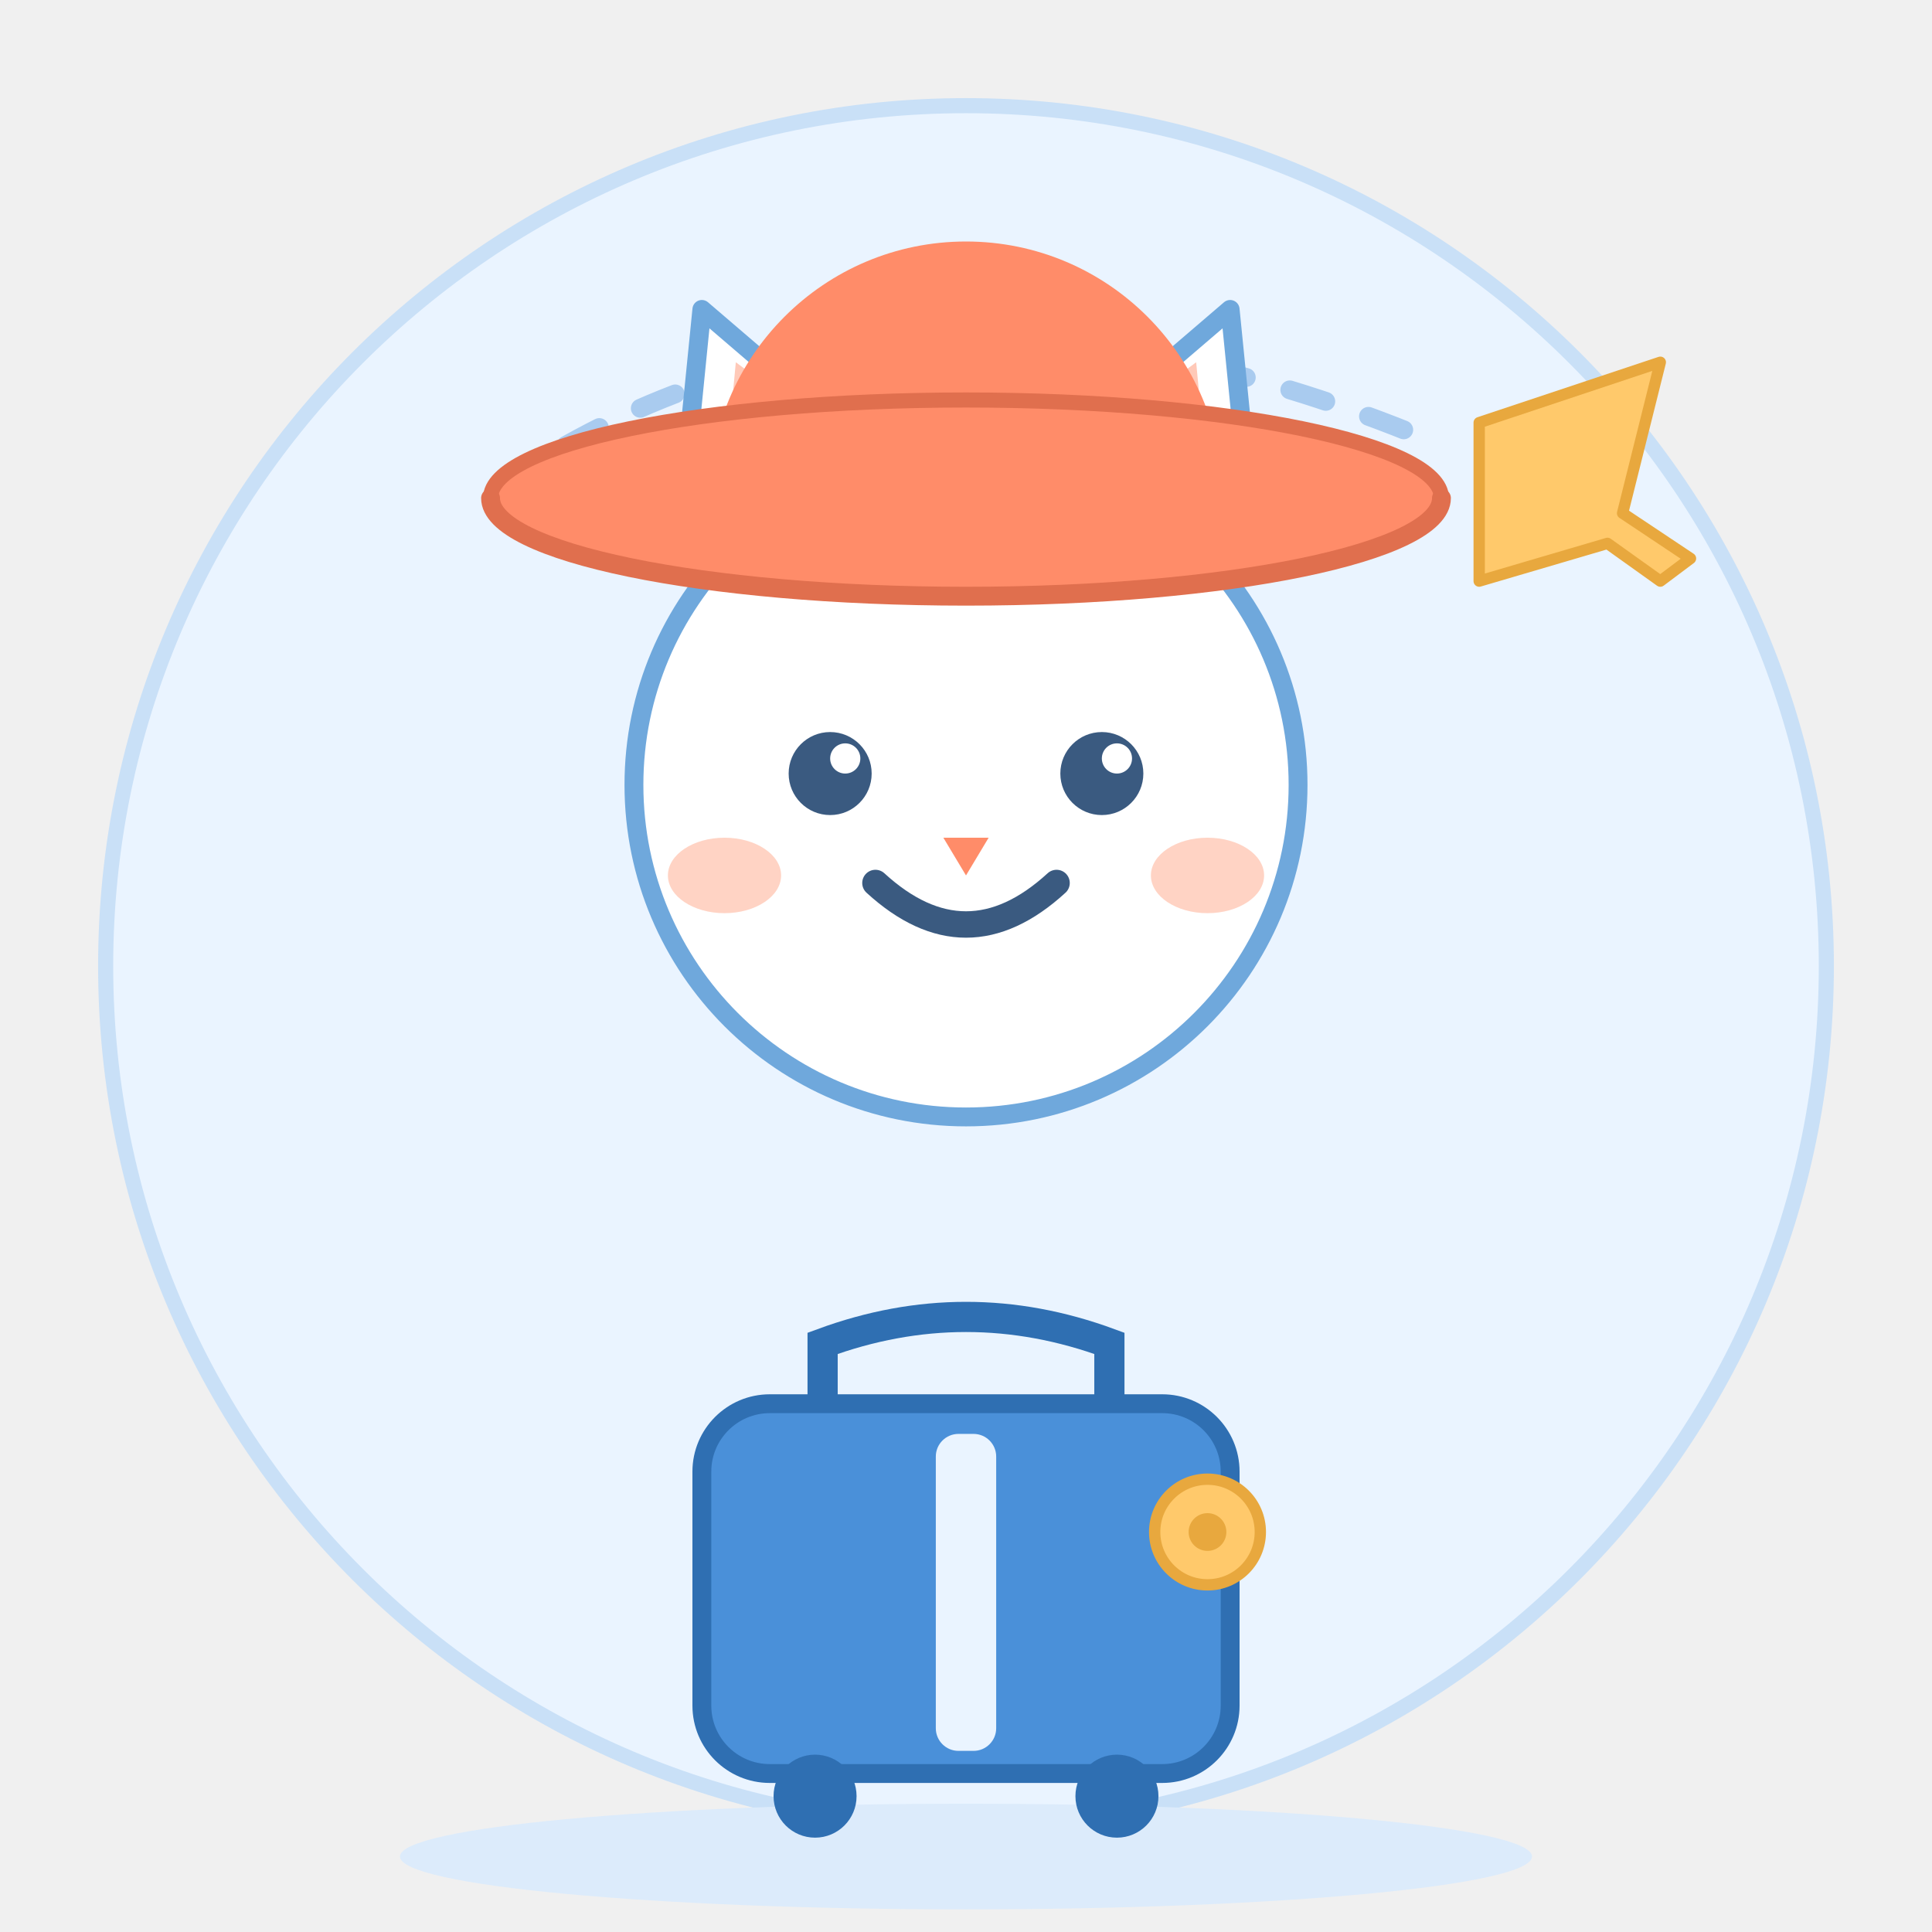
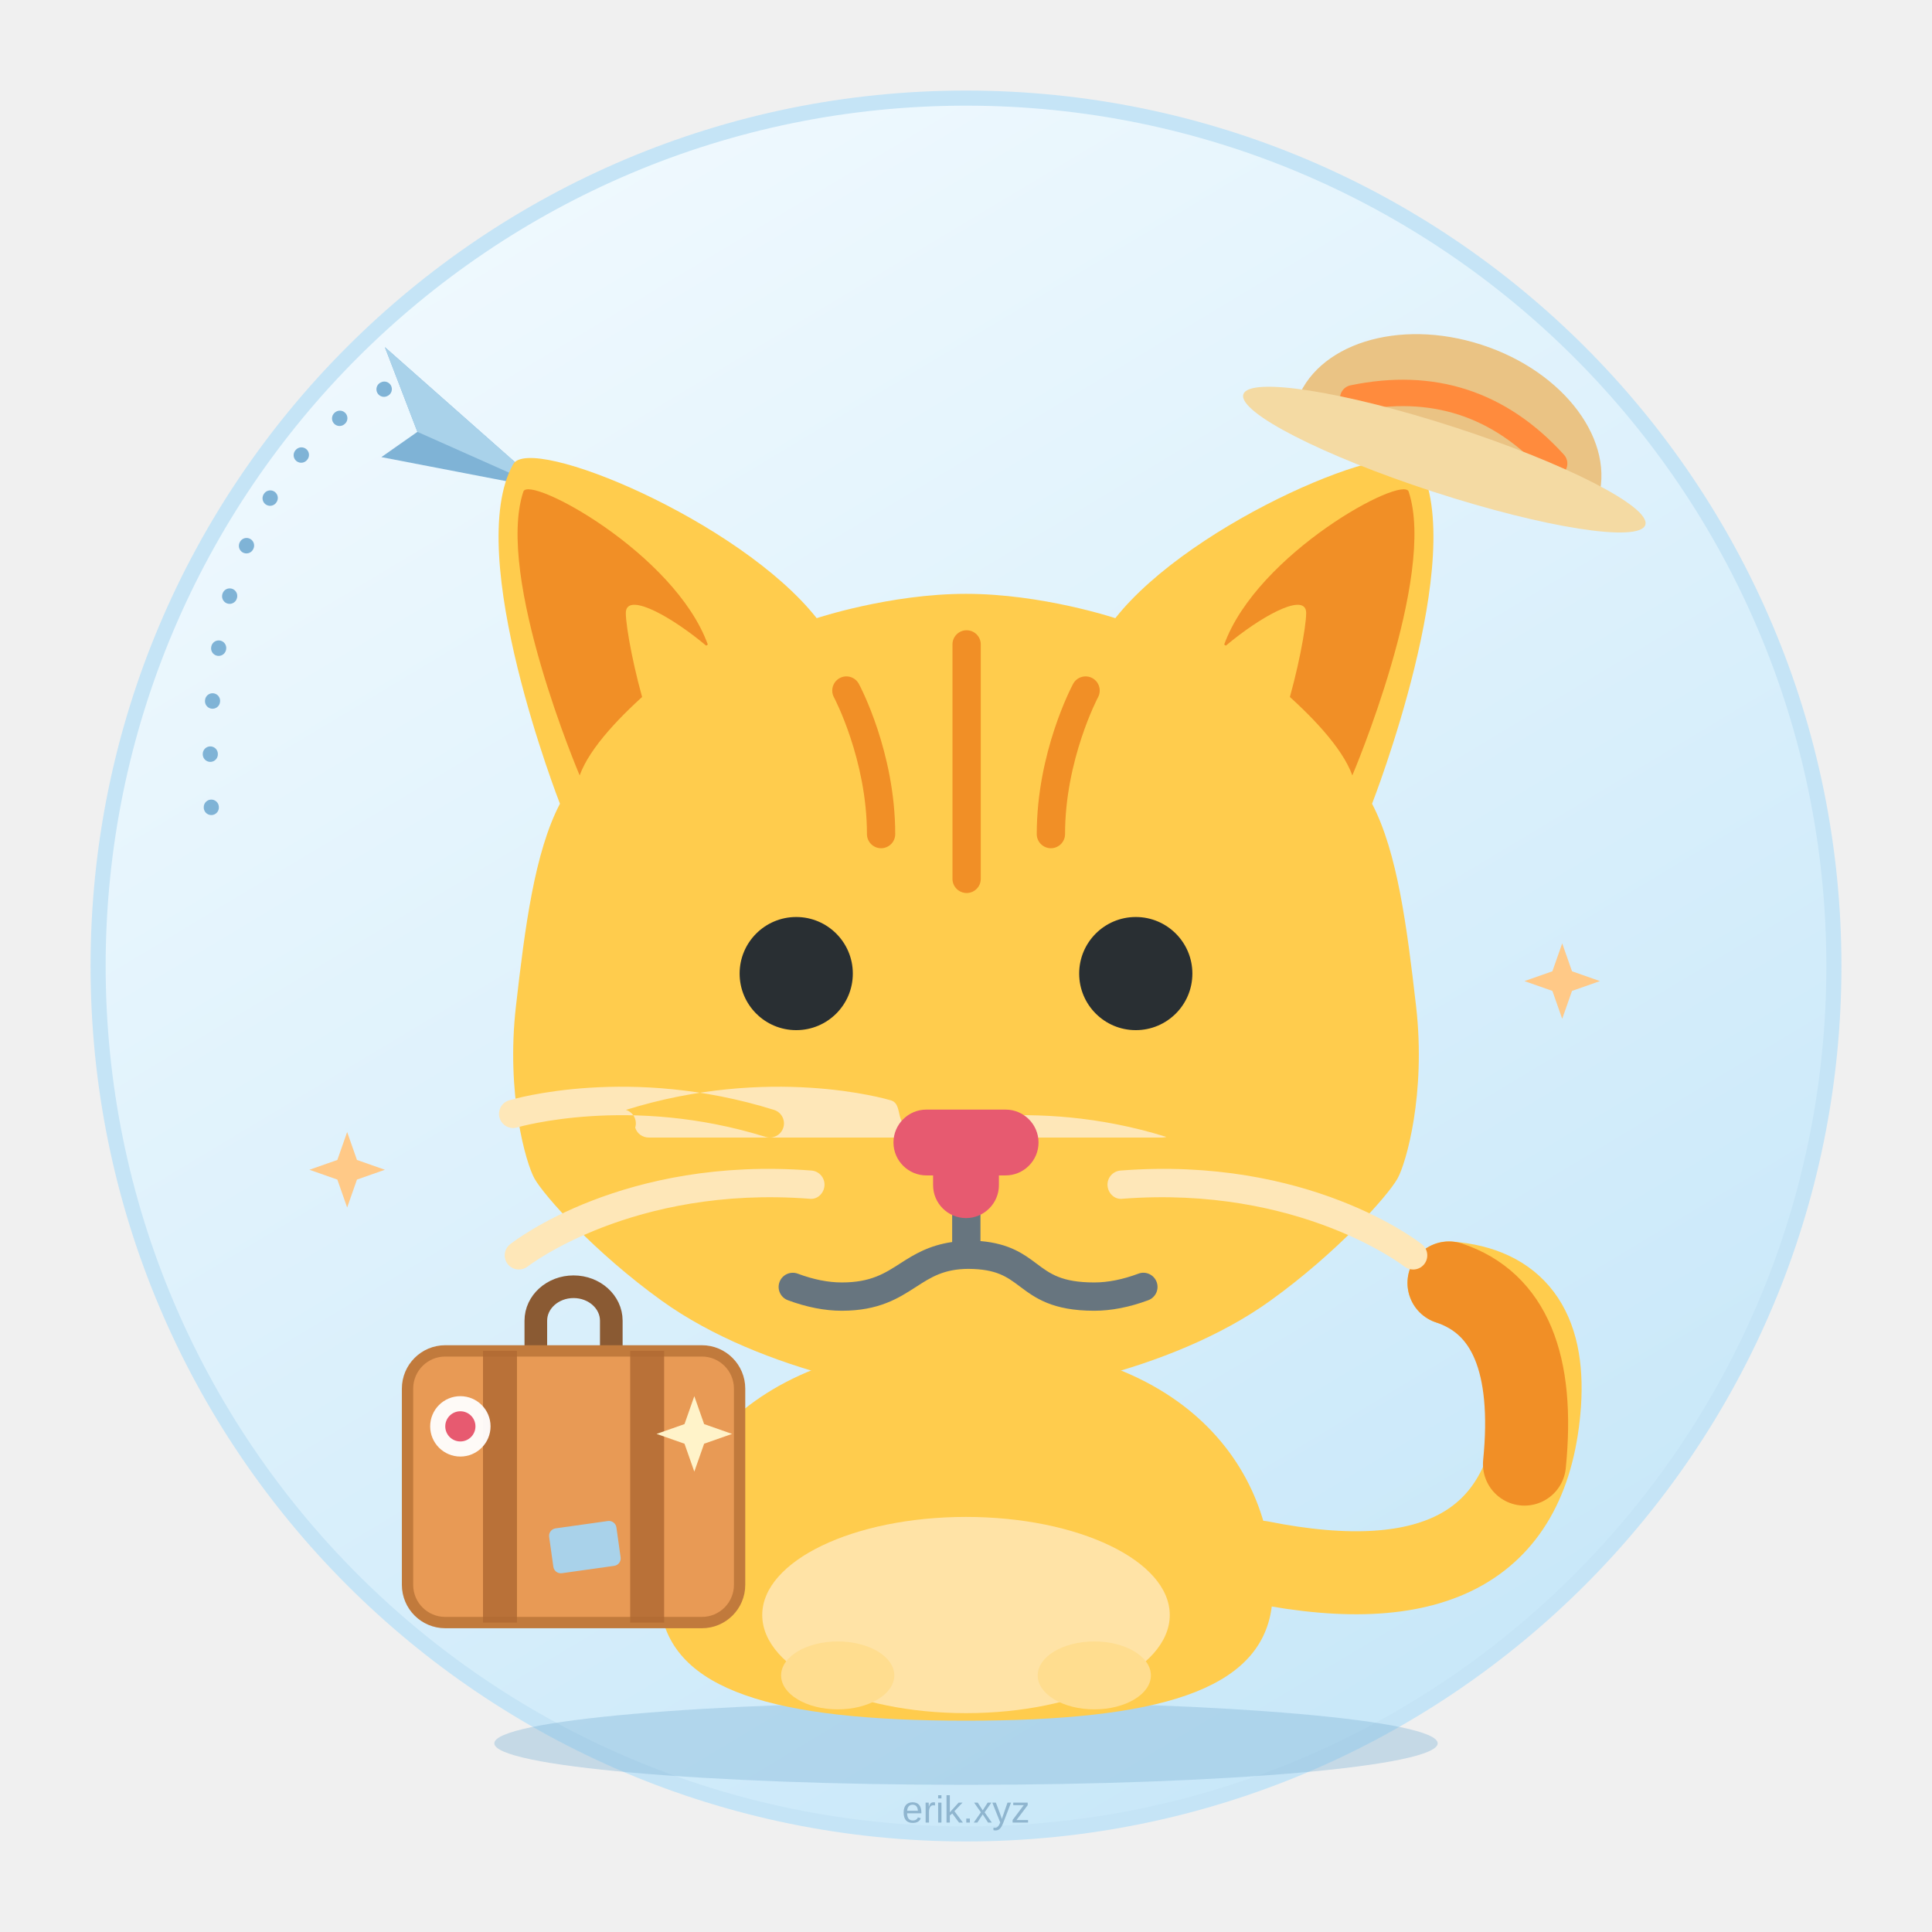
<svg xmlns="http://www.w3.org/2000/svg" viewBox="0 0 512 512" role="img" aria-labelledby="title desc">
-   <circle cx="256" cy="256" r="228" fill="#EAF4FF" stroke="#C9E0F7" stroke-width="4" />
-   <ellipse cx="256" cy="492" rx="150" ry="14" fill="#DCEBFB" />
-   <path d="M150 118 Q 250 62 382 118" fill="none" stroke="#A9CBEF" stroke-width="5" stroke-dasharray="10 12" stroke-linecap="round" />
-   <path d="M392 112 L440 96 L430 136 L448 148 L440 154 L426 144 L392 154 Z" fill="#FFC96B" stroke="#E8A83E" stroke-width="3" stroke-linejoin="round" />
-   <path d="M180 142 L186 82 L228 118 Z" fill="#FFFFFF" stroke="#6FA8DC" stroke-width="5" stroke-linejoin="round" />
-   <path d="M332 142 L326 82 L284 118 Z" fill="#FFFFFF" stroke="#6FA8DC" stroke-width="5" stroke-linejoin="round" />
-   <path d="M192 128 L195 96 L222 116 Z" fill="#FFC9B8" />
-   <path d="M320 128 L317 96 L290 116 Z" fill="#FFC9B8" />
-   <circle cx="256" cy="208" r="88" fill="#FFFFFF" stroke="#6FA8DC" stroke-width="5" />
-   <path d="M188 132 A68 68 0 0 1 324 132 Z" fill="#FF8C69" />
-   <ellipse cx="256" cy="132" rx="126" ry="26" fill="#FF8C69" stroke="#E06F4E" stroke-width="4" />
-   <path d="M130 132 A126 26 0 0 0 382 132" fill="none" stroke="#E06F4E" stroke-width="5" stroke-linecap="round" />
-   <circle cx="220" cy="205" r="11" fill="#3A5A80" />
-   <circle cx="292" cy="205" r="11" fill="#3A5A80" />
-   <circle cx="224" cy="201" r="4" fill="#FFFFFF" />
-   <circle cx="296" cy="201" r="4" fill="#FFFFFF" />
-   <ellipse cx="192" cy="232" rx="15" ry="10" fill="#FFD3C4" />
-   <ellipse cx="320" cy="232" rx="15" ry="10" fill="#FFD3C4" />
-   <path d="M250 222 L262 222 L256 232 Z" fill="#FF8C69" />
-   <path d="M232 234 Q256 256 280 234" fill="none" stroke="#3A5A80" stroke-width="7" stroke-linecap="round" />
-   <path d="M218 372 V356 Q256 342 294 356 V372" fill="none" stroke="#2F6FB2" stroke-width="8" stroke-linecap="round" />
-   <rect x="186" y="372" width="140" height="98" rx="18" fill="#4A90D9" stroke="#2F6FB2" stroke-width="5" />
-   <rect x="248" y="380" width="16" height="84" rx="6" fill="#EAF4FF" />
-   <circle cx="320" cy="406" r="14" fill="#FFC96B" stroke="#E8A83E" stroke-width="3" />
-   <circle cx="320" cy="406" r="5" fill="#E8A83E" />
-   <circle cx="216" cy="476" r="11" fill="#2F6FB2" />
-   <circle cx="296" cy="476" r="11" fill="#2F6FB2" />
+   <defs>
+     <linearGradient id="bgG" x1="0" y1="0" x2="0.6" y2="1">
+       <stop offset="0%" stop-color="#F6FCFF" />
+       <stop offset="100%" stop-color="#C9E8F9" />
+     </linearGradient>
+   </defs>
+   <circle cx="256" cy="256" r="230" fill="url(#bgG)" />
+   <circle cx="256" cy="256" r="230" fill="none" stroke="#C5E4F6" stroke-width="4" />
+   <path d="M56 214 Q52 128 104 102" fill="none" stroke="#7FB3D6" stroke-width="4" stroke-dasharray="0.1 14" stroke-linecap="round" />
+   <g transform="translate(102 92) rotate(24)">
+     <path d="M0 0 L54 17 L11 27 L17 17 Z" fill="#7FB3D6" />
+     <path d="M0 0 L54 17 L17 17 Z" fill="#A9D2EA" />
+   </g>
+   <g fill="#FFC987">
+     <path d="M92 300 L94.6 307.4 L102 310 L94.6 312.6 L92 320 L89.4 312.6 L82 310 L89.4 307.4 Z" />
+     <path d="M414 250 L416.6 257.4 L424 260 L416.6 262.6 L414 270 L411.4 262.6 L404 260 L411.4 257.4 Z" />
+   </g>
+   <ellipse cx="256" cy="462" rx="125" ry="11" fill="#7FB3D6" opacity="0.38" />
+   <path d="M334 414 Q404 428 408 372 Q410 342 384 340" fill="none" stroke="#FFCC4D" stroke-width="22" stroke-linecap="round" />
+   <path d="M404 388 Q408 348 384 340" fill="none" stroke="#F18F26" stroke-width="22" stroke-linecap="round" />
+   <path d="M256 356 C196 356 172 392 175 426 C178 448 205 456 256 456 C307 456 334 448 337 426 C340 392 316 356 256 356 Z" fill="#FFCC4D" />
+   <ellipse cx="256" cy="428" rx="54" ry="26" fill="#FFE3A6" />
+   <ellipse cx="222" cy="444" rx="15" ry="9" fill="#FFDD8F" />
+   <ellipse cx="290" cy="444" rx="15" ry="9" fill="#FFDD8F" />
+   <g transform="translate(121 108) scale(7.5)">
+     <path fill="#FFCC4D" d="M32.348 13.999s3.445-8.812 1.651-11.998c-.604-1.073-8 1.998-10.723 5.442 0 0-2.586-.86-5.276-.86s-5.276.86-5.276.86C10.001 3.999 2.605.928 2.001 2.001.207 5.187 3.652 13.999 3.652 13.999c-.897 1.722-1.233 4.345-1.555 7.16-.354 3.086.35 5.546.658 6.089.35.617 2.123 2.605 4.484 4.306 3.587 2.583 8.967 3.445 10.761 3.445s7.174-.861 10.761-3.445c2.361-1.701 4.134-3.689 4.484-4.306.308-.543 1.012-3.003.659-6.089-.324-2.814-.659-5.438-1.556-7.16z" />
+     <path fill="#F18F26" d="M2.359 2.971c.2-.599 5.348 2.173 6.518 5.404 0 0-3.808 2.624-4.528 4.624 0 0-2.99-7.028-1.99-10.028z" />
+     <path fill="#FFCC4D" d="M5.98 7.261c0-1.414 5.457 2.733 4.457 3.733s-1.255.72-2.255 1.72S5.98 8.261 5.98 7.261z" />
+     <path fill="#F18F26" d="M33.641 2.971c-.2-.599-5.348 2.173-6.518 5.404 0 0 3.808 2.624 4.528 4.624 0 0 2.99-7.028 1.99-10.028z" />
+     <path fill="#FFCC4D" d="M30.02 7.261c0-1.414-5.457 2.733-4.457 3.733s1.255.72 2.255 1.72 2.202-4.453 2.202-5.453z" />
+     <path fill="#292F33" d="M14.001 20.001c0 1.105-.896 1.999-2 1.999s-2-.894-2-1.999c0-1.104.896-1.999 2-1.999s2 .896 2 1.999zm11.998 0c0 1.105-.896 1.999-2 1.999-1.105 0-2-.894-2-1.999 0-1.104.895-1.999 2-1.999s2 .896 2 1.999z" />
+     <path fill="#FEE7B8" d="M2.201 30.458c-.148 0-.294-.065-.393-.19-.171-.217-.134-.531.083-.702.162-.127 4.02-3.12 10.648-2.605.275.021.481.261.46.536-.021.275-.257.501-.537.46-6.233-.474-9.915 2.366-9.951 2.395-.093.07-.202.106-.31.106zm8.868-4.663c-.049 0-.1-.007-.149-.022-4.79-1.497-8.737-.347-8.777-.336-.265.081-.543-.07-.623-.335-.079-.265.071-.543.335-.622.173-.052 4.286-1.247 9.362.338.264.083.411.363.328.627-.066.213-.263.35-.476.35zm22.73 4.663c.148 0 .294-.065.393-.19.171-.217.134-.531-.083-.702-.162-.127-4.02-3.12-10.648-2.605-.275.021-.481.261-.46.536.022.275.257.501.537.46 6.233-.474 9.915 2.366 9.951 2.395.093.07.202.106.31.106zm-8.868-4.663c.049 0 .1-.007.149-.022-4.79-1.497-8.737-.347-8.777-.336-.265.081-.543-.07-.623-.335-.079-.265-.071-.543-.335-.622-.173-.052-4.286-1.247-9.362.338.264.083.411.363.328.627.066.213.263.35.476.35z" />
+     <path fill="#67757F" d="M24.736 30.898c-.097-.258-.384-.392-.643-.294-.552.206-1.076.311-1.559.311-1.152 0-1.561-.306-2.033-.659-.451-.338-.956-.715-1.99-.803v-2.339c0-.276-.224-.5-.5-.5s-.5.224-.5.5v2.373c-.81.115-1.346.439-1.816.743-.568.367-1.059.685-2.083.685-.482 0-1.006-.104-1.558-.311-.258-.095-.547.035-.643.294-.097.259.035.547.293.644.664.247 1.306.373 1.907.373 1.319 0 2.014-.449 2.627-.845.524-.339.98-.631 1.848-.635.992.008 1.358.278 1.815.621.538.403 1.147.859 2.633.859.601 0 1.244-.126 1.908-.373.259-.097.391-.385.294-.644z" />
+     <path fill="#E75A70" d="M19.4 24.807h-2.8c-.64 0-1.163.523-1.163 1.163 0 .639.523 1.163 1.163 1.163h.237v.345c0 .639.523 1.163 1.163 1.163s1.163-.523 1.163-1.163v-.345h.237c.639 0 1.163-.523 1.163-1.163s-.524-1.163-1.163-1.163z" />
+     <path fill="#F18F26" d="M18.022 17.154c-.276 0-.5-.224-.5-.5V8.37c0-.276.224-.5.5-.5s.5.224.5.5v8.284c0 .277-.223.5-.5.5zM21 15.572c-.276 0-.5-.224-.5-.5 0-2.882 1.232-5.21 1.285-5.308.13-.244.435-.334.677-.204.243.13.334.433.204.677-.012.021-1.166 2.213-1.166 4.835 0 .276-.224.5-.5.5zm-6 0c-.276 0-.5-.224-.5-.5 0-2.623-1.155-4.814-1.167-4.835-.13-.244-.038-.546.205-.677.242-.131.545-.039.676.204.053.098 1.285 2.426 1.285 5.308.001.276-.223.5-.499.5z" />
+   </g>
+   <g transform="translate(384 118) rotate(18)">
+     <path d="M-42 2 A42 30 0 0 1 42 2 Z" fill="#EAC384" />
+     <path d="M-28 -4 Q0 -20 28 -4" fill="none" stroke="#FF8B3D" stroke-width="7" stroke-linecap="round" />
+     <ellipse cx="0" cy="4" rx="56" ry="9" fill="#F4DAA3" />
+   </g>
+   <g transform="translate(108 358)">
+     <path d="M34 2 v-10 a10 9 0 0 1 20 0 v10" fill="none" stroke="#8A5A33" stroke-width="6" stroke-linecap="round" />
+     <rect x="0" y="0" width="88" height="72" rx="10" fill="#E89A55" stroke="#C17A3C" stroke-width="3" />
+     <rect x="20" y="0" width="9" height="72" fill="#B06A32" opacity="0.85" />
+     <rect x="59" y="0" width="9" height="72" fill="#B06A32" opacity="0.85" />
+     <circle cx="14" cy="20" r="8" fill="#FFFFFF" opacity="0.95" />
+     <circle cx="14" cy="20" r="4" fill="#E75A70" />
+     <path d="M76 12 L78.6 19.4 L86 22 L78.6 24.6 L76 32 L73.4 24.6 L66 22 L73.4 19.4 Z" fill="#FFF3C9" />
+     <rect x="38" y="46" width="18" height="12" rx="2" fill="#A9D2EA" transform="rotate(-8 47 52)" />
+   </g>
+   <text x="256" y="483" font-family="Arial, sans-serif" font-size="10" text-anchor="middle" fill="#7FA8C4" opacity="0.8">erik.xyz</text>
</svg>
